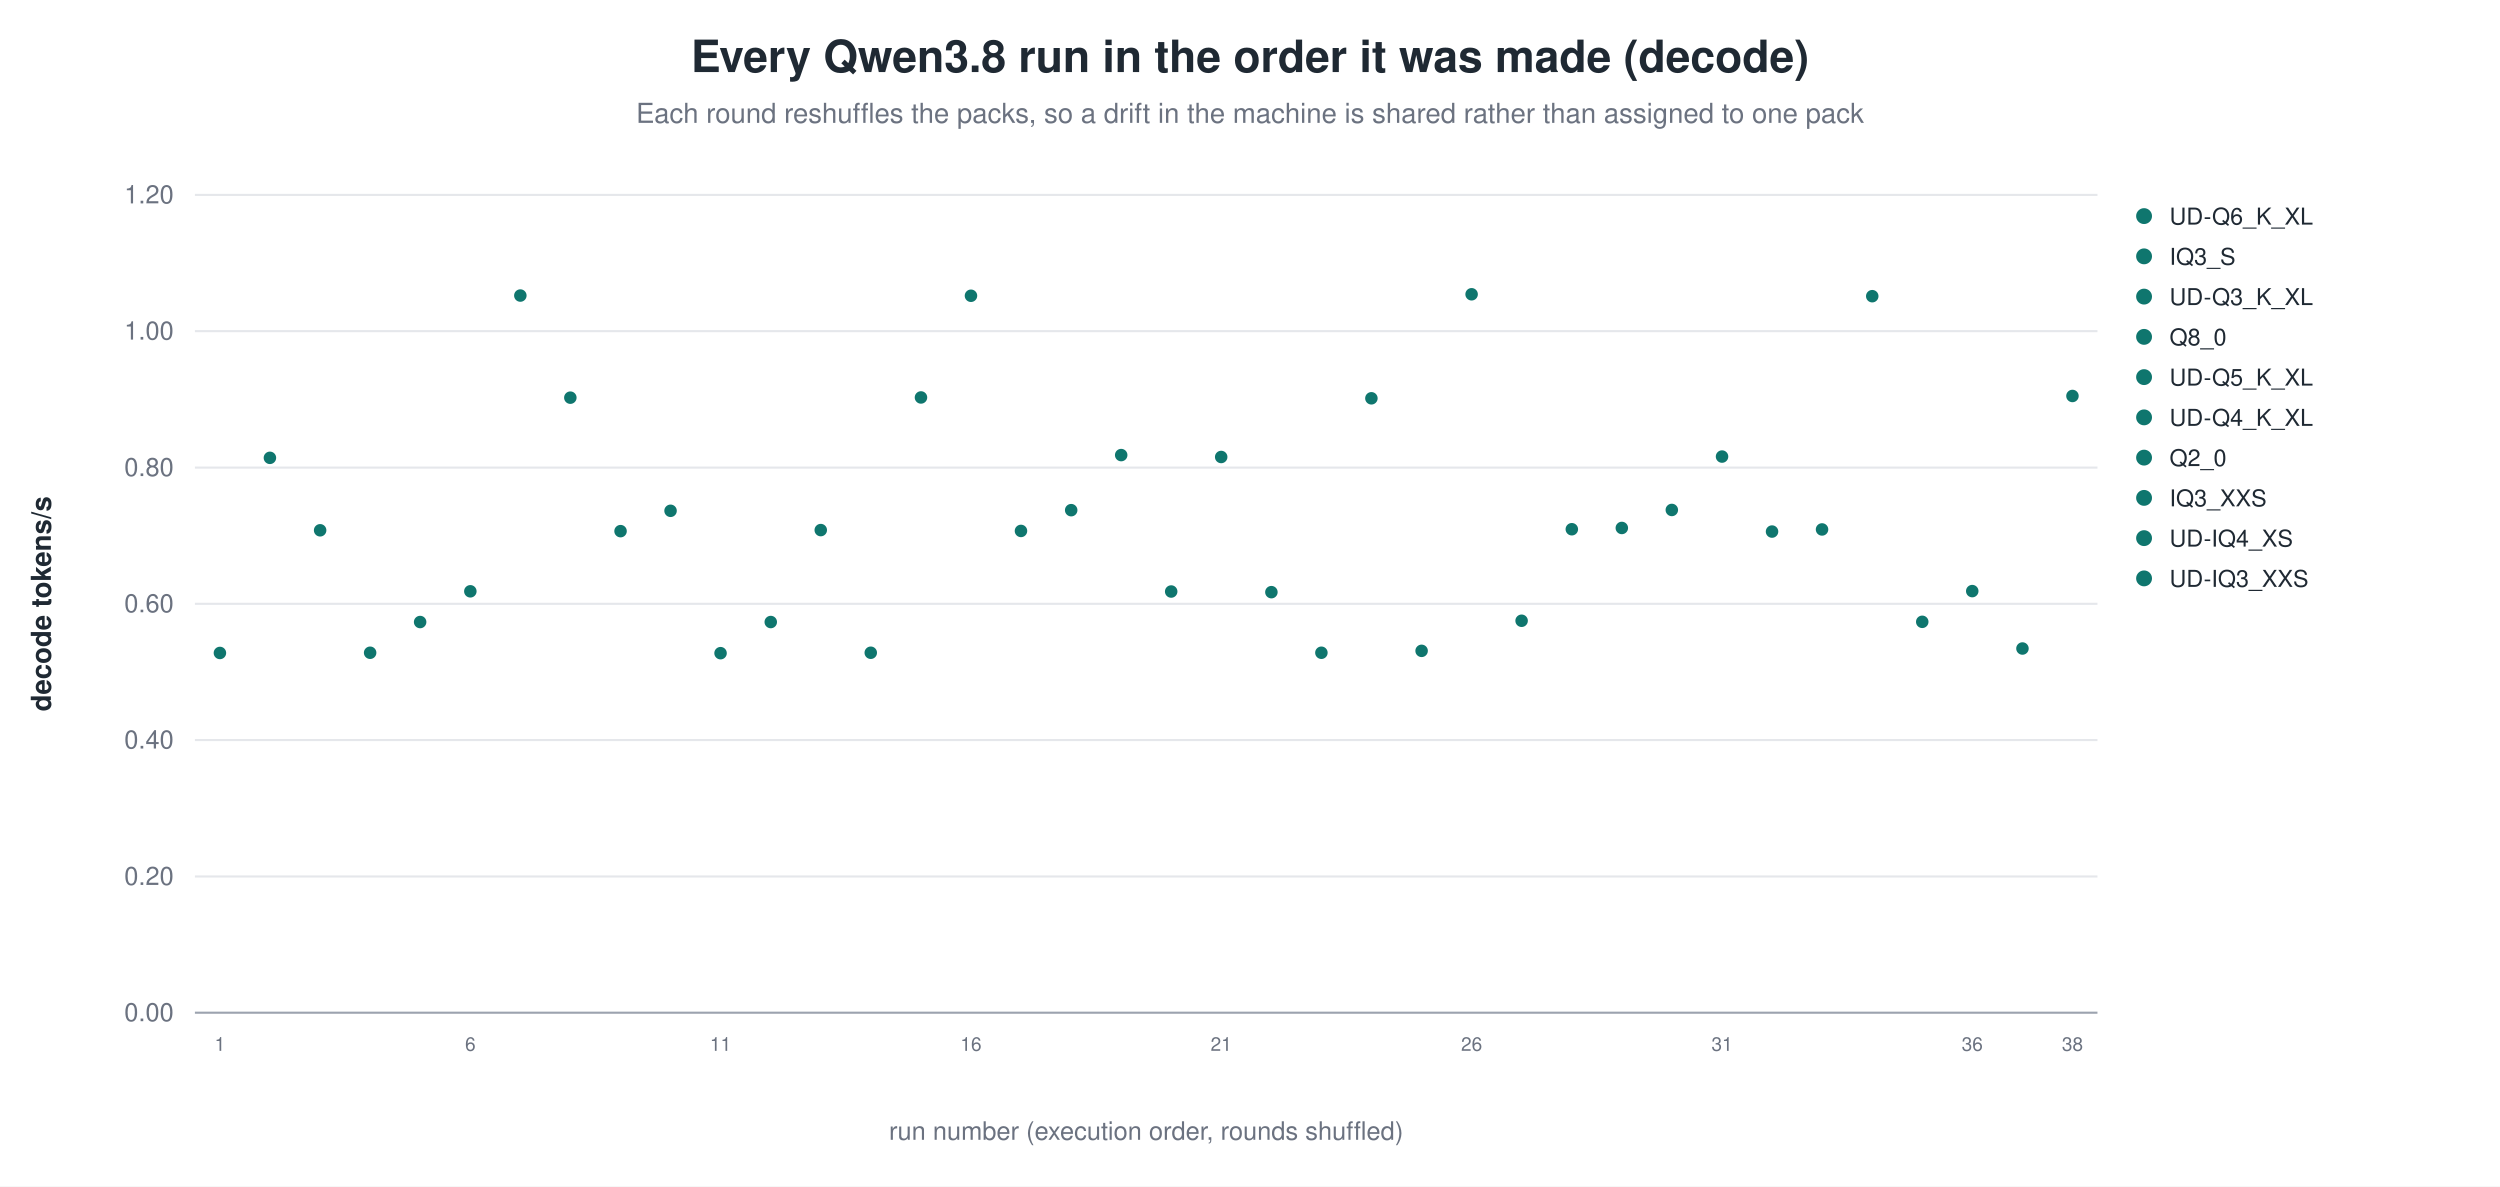
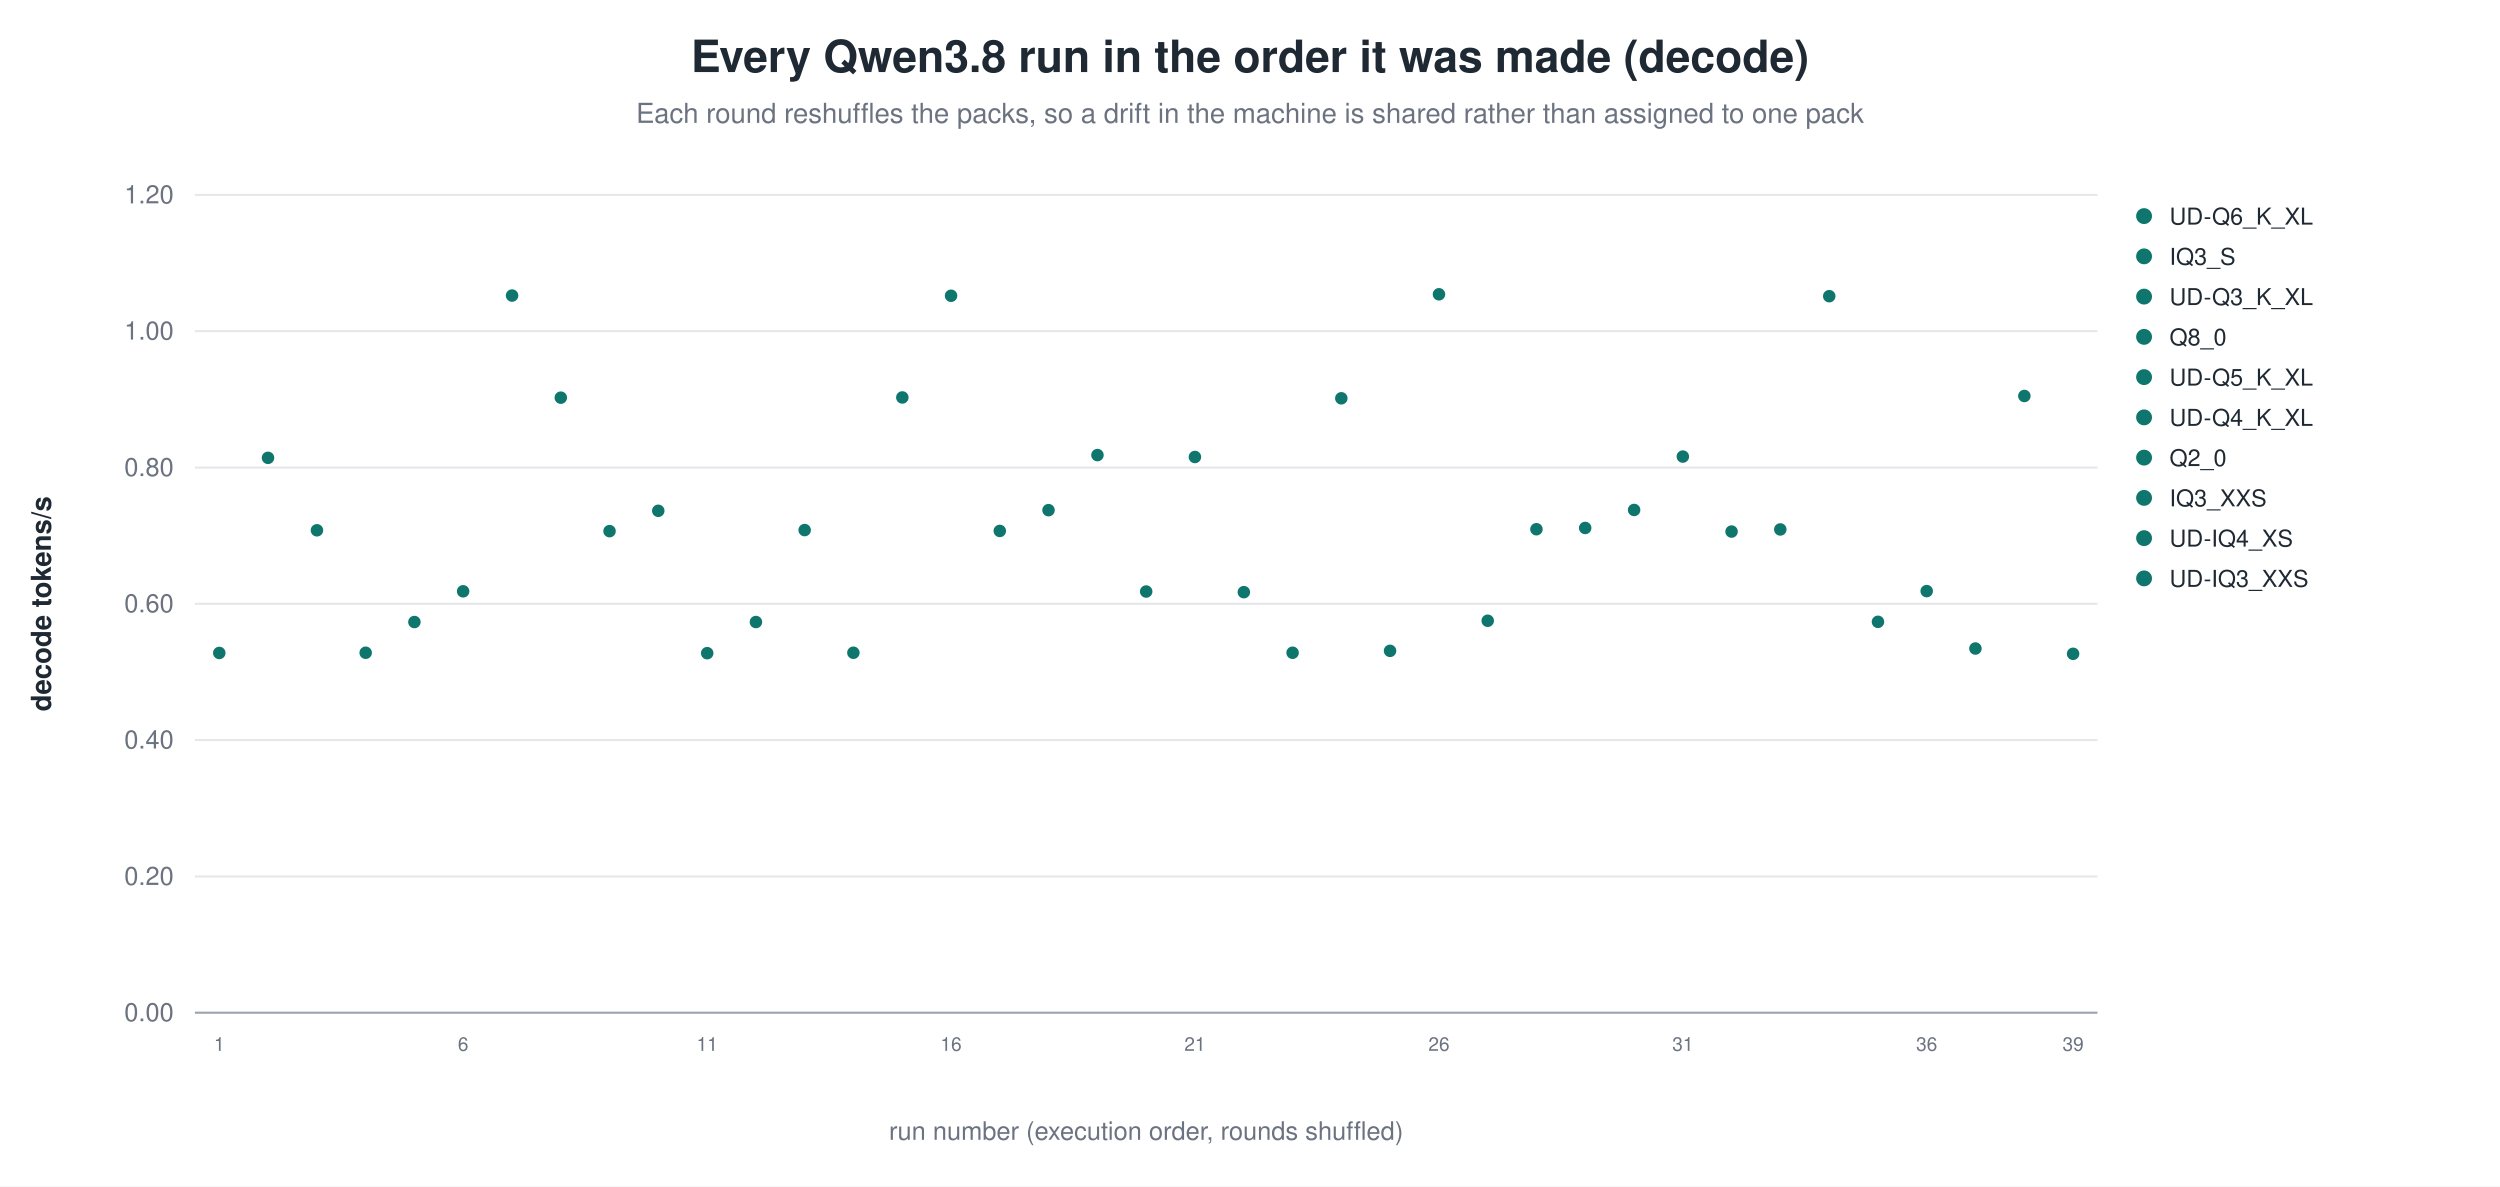
<svg xmlns="http://www.w3.org/2000/svg" width="1180" height="560" viewBox="0 0 1180 560" role="img" aria-label="Every Qwen3.8 run in the order it was made (decode)">
  <rect width="1180" height="560" fill="white" />
  <text x="590.0" y="34" text-anchor="middle" font-family="Helvetica, Arial, sans-serif" font-size="21" font-weight="600" fill="#1f2933">Every Qwen3.8 run in the order it was made (decode)</text>
  <text x="590.0" y="58" text-anchor="middle" font-family="Helvetica, Arial, sans-serif" font-size="13" fill="#6b7280">Each round reshuffles the packs, so a drift in the machine is shared rather than assigned to one pack</text>
  <line x1="92.0" y1="478.0" x2="990.0" y2="478.0" stroke="#9ca3af" stroke-width="1.0" />
  <text x="82.0" y="482.0" text-anchor="end" font-family="Helvetica, Arial, sans-serif" font-size="12" fill="#6b7280" font-weight="400">0.00</text>
  <line x1="92.0" y1="413.7" x2="990.0" y2="413.7" stroke="#e5e7eb" stroke-width="1.0" />
  <text x="82.0" y="417.7" text-anchor="end" font-family="Helvetica, Arial, sans-serif" font-size="12" fill="#6b7280" font-weight="400">0.20</text>
  <line x1="92.0" y1="349.3" x2="990.0" y2="349.3" stroke="#e5e7eb" stroke-width="1.0" />
  <text x="82.0" y="353.3" text-anchor="end" font-family="Helvetica, Arial, sans-serif" font-size="12" fill="#6b7280" font-weight="400">0.40</text>
  <line x1="92.0" y1="285.0" x2="990.0" y2="285.0" stroke="#e5e7eb" stroke-width="1.0" />
  <text x="82.0" y="289.0" text-anchor="end" font-family="Helvetica, Arial, sans-serif" font-size="12" fill="#6b7280" font-weight="400">0.60</text>
  <line x1="92.0" y1="220.7" x2="990.0" y2="220.7" stroke="#e5e7eb" stroke-width="1.0" />
  <text x="82.0" y="224.7" text-anchor="end" font-family="Helvetica, Arial, sans-serif" font-size="12" fill="#6b7280" font-weight="400">0.80</text>
  <line x1="92.0" y1="156.3" x2="990.0" y2="156.3" stroke="#e5e7eb" stroke-width="1.0" />
  <text x="82.0" y="160.3" text-anchor="end" font-family="Helvetica, Arial, sans-serif" font-size="12" fill="#6b7280" font-weight="400">1.00</text>
  <line x1="92.0" y1="92.0" x2="990.0" y2="92.0" stroke="#e5e7eb" stroke-width="1.0" />
  <text x="82.0" y="96.0" text-anchor="end" font-family="Helvetica, Arial, sans-serif" font-size="12" fill="#6b7280" font-weight="400">1.20</text>
  <text x="24.0" y="285.0" text-anchor="middle" font-family="Helvetica, Arial, sans-serif" font-size="13" fill="#1f2933" font-weight="600" transform="rotate(-90.0 24.0 285.0)">decode tokens/s</text>
-   <circle cx="103.8" cy="308.2" r="3.4" fill="#0f766e" stroke="white" stroke-width="0.9" opacity="1.00" />
-   <text x="103.8" y="496.0" text-anchor="middle" font-family="Helvetica, Arial, sans-serif" font-size="9" fill="#6b7280" font-weight="400">1</text>
-   <circle cx="127.4" cy="216.1" r="3.4" fill="#0f766e" stroke="white" stroke-width="0.9" opacity="1.00" />
-   <circle cx="151.1" cy="250.3" r="3.4" fill="#0f766e" stroke="white" stroke-width="0.9" opacity="1.00" />
-   <circle cx="174.7" cy="308.1" r="3.4" fill="#0f766e" stroke="white" stroke-width="0.9" opacity="1.00" />
-   <circle cx="198.3" cy="293.6" r="3.4" fill="#0f766e" stroke="white" stroke-width="0.9" opacity="1.00" />
-   <circle cx="222.0" cy="279.1" r="3.4" fill="#0f766e" stroke="white" stroke-width="0.9" opacity="1.00" />
-   <text x="222.0" y="496.0" text-anchor="middle" font-family="Helvetica, Arial, sans-serif" font-size="9" fill="#6b7280" font-weight="400">6</text>
-   <circle cx="245.6" cy="139.5" r="3.4" fill="#0f766e" stroke="white" stroke-width="0.9" opacity="1.00" />
-   <circle cx="269.2" cy="187.7" r="3.4" fill="#0f766e" stroke="white" stroke-width="0.9" opacity="1.00" />
-   <circle cx="292.9" cy="250.7" r="3.4" fill="#0f766e" stroke="white" stroke-width="0.9" opacity="1.00" />
-   <circle cx="316.5" cy="241.1" r="3.4" fill="#0f766e" stroke="white" stroke-width="0.9" opacity="1.00" />
-   <circle cx="340.1" cy="308.3" r="3.4" fill="#0f766e" stroke="white" stroke-width="0.9" opacity="1.00" />
-   <text x="340.1" y="496.0" text-anchor="middle" font-family="Helvetica, Arial, sans-serif" font-size="9" fill="#6b7280" font-weight="400">11</text>
-   <circle cx="363.8" cy="293.6" r="3.4" fill="#0f766e" stroke="white" stroke-width="0.9" opacity="1.00" />
-   <circle cx="387.4" cy="250.2" r="3.4" fill="#0f766e" stroke="white" stroke-width="0.9" opacity="1.00" />
-   <circle cx="411.0" cy="308.1" r="3.4" fill="#0f766e" stroke="white" stroke-width="0.9" opacity="1.00" />
-   <circle cx="434.7" cy="187.6" r="3.4" fill="#0f766e" stroke="white" stroke-width="0.9" opacity="1.00" />
-   <circle cx="458.3" cy="139.6" r="3.4" fill="#0f766e" stroke="white" stroke-width="0.9" opacity="1.00" />
-   <text x="458.3" y="496.0" text-anchor="middle" font-family="Helvetica, Arial, sans-serif" font-size="9" fill="#6b7280" font-weight="400">16</text>
-   <circle cx="481.9" cy="250.6" r="3.4" fill="#0f766e" stroke="white" stroke-width="0.9" opacity="1.00" />
-   <circle cx="505.6" cy="240.8" r="3.4" fill="#0f766e" stroke="white" stroke-width="0.9" opacity="1.00" />
-   <circle cx="529.2" cy="214.8" r="3.4" fill="#0f766e" stroke="white" stroke-width="0.9" opacity="1.00" />
-   <circle cx="552.8" cy="279.2" r="3.4" fill="#0f766e" stroke="white" stroke-width="0.9" opacity="1.00" />
-   <circle cx="576.4" cy="215.7" r="3.4" fill="#0f766e" stroke="white" stroke-width="0.9" opacity="1.00" />
-   <text x="576.4" y="496.0" text-anchor="middle" font-family="Helvetica, Arial, sans-serif" font-size="9" fill="#6b7280" font-weight="400">21</text>
-   <circle cx="600.1" cy="279.5" r="3.4" fill="#0f766e" stroke="white" stroke-width="0.9" opacity="1.00" />
-   <circle cx="623.7" cy="308.1" r="3.4" fill="#0f766e" stroke="white" stroke-width="0.9" opacity="1.00" />
-   <circle cx="647.3" cy="188.0" r="3.4" fill="#0f766e" stroke="white" stroke-width="0.9" opacity="1.00" />
-   <circle cx="671.0" cy="307.2" r="3.4" fill="#0f766e" stroke="white" stroke-width="0.9" opacity="1.00" />
-   <circle cx="694.6" cy="138.9" r="3.4" fill="#0f766e" stroke="white" stroke-width="0.9" opacity="1.00" />
-   <text x="694.6" y="496.0" text-anchor="middle" font-family="Helvetica, Arial, sans-serif" font-size="9" fill="#6b7280" font-weight="400">26</text>
-   <circle cx="718.2" cy="293.0" r="3.4" fill="#0f766e" stroke="white" stroke-width="0.9" opacity="1.00" />
-   <circle cx="741.9" cy="249.8" r="3.4" fill="#0f766e" stroke="white" stroke-width="0.9" opacity="1.00" />
-   <circle cx="765.5" cy="249.2" r="3.4" fill="#0f766e" stroke="white" stroke-width="0.9" opacity="1.00" />
-   <circle cx="789.1" cy="240.7" r="3.4" fill="#0f766e" stroke="white" stroke-width="0.9" opacity="1.00" />
-   <circle cx="812.8" cy="215.5" r="3.4" fill="#0f766e" stroke="white" stroke-width="0.9" opacity="1.00" />
-   <text x="812.8" y="496.0" text-anchor="middle" font-family="Helvetica, Arial, sans-serif" font-size="9" fill="#6b7280" font-weight="400">31</text>
-   <circle cx="836.4" cy="250.9" r="3.4" fill="#0f766e" stroke="white" stroke-width="0.9" opacity="1.00" />
-   <circle cx="860.0" cy="249.9" r="3.4" fill="#0f766e" stroke="white" stroke-width="0.9" opacity="1.00" />
-   <circle cx="883.7" cy="139.8" r="3.4" fill="#0f766e" stroke="white" stroke-width="0.9" opacity="1.00" />
-   <circle cx="907.3" cy="293.5" r="3.4" fill="#0f766e" stroke="white" stroke-width="0.9" opacity="1.00" />
-   <circle cx="930.9" cy="279.0" r="3.4" fill="#0f766e" stroke="white" stroke-width="0.9" opacity="1.00" />
-   <text x="930.9" y="496.0" text-anchor="middle" font-family="Helvetica, Arial, sans-serif" font-size="9" fill="#6b7280" font-weight="400">36</text>
-   <circle cx="954.6" cy="306.1" r="3.4" fill="#0f766e" stroke="white" stroke-width="0.9" opacity="1.00" />
-   <circle cx="978.2" cy="186.9" r="3.4" fill="#0f766e" stroke="white" stroke-width="0.9" opacity="1.00" />
-   <text x="978.2" y="496.0" text-anchor="middle" font-family="Helvetica, Arial, sans-serif" font-size="9" fill="#6b7280" font-weight="400">38</text>
+   <circle cx="103.5" cy="308.2" r="3.4" fill="#0f766e" stroke="white" stroke-width="0.9" opacity="1.00" />
+   <text x="103.5" y="496.0" text-anchor="middle" font-family="Helvetica, Arial, sans-serif" font-size="9" fill="#6b7280" font-weight="400">1</text>
+   <circle cx="126.5" cy="216.1" r="3.4" fill="#0f766e" stroke="white" stroke-width="0.9" opacity="1.00" />
+   <circle cx="149.6" cy="250.3" r="3.4" fill="#0f766e" stroke="white" stroke-width="0.9" opacity="1.00" />
+   <circle cx="172.6" cy="308.1" r="3.4" fill="#0f766e" stroke="white" stroke-width="0.9" opacity="1.00" />
+   <circle cx="195.6" cy="293.6" r="3.4" fill="#0f766e" stroke="white" stroke-width="0.9" opacity="1.00" />
+   <circle cx="218.6" cy="279.1" r="3.4" fill="#0f766e" stroke="white" stroke-width="0.9" opacity="1.00" />
+   <text x="218.6" y="496.0" text-anchor="middle" font-family="Helvetica, Arial, sans-serif" font-size="9" fill="#6b7280" font-weight="400">6</text>
+   <circle cx="241.7" cy="139.5" r="3.4" fill="#0f766e" stroke="white" stroke-width="0.9" opacity="1.00" />
+   <circle cx="264.7" cy="187.7" r="3.4" fill="#0f766e" stroke="white" stroke-width="0.9" opacity="1.00" />
+   <circle cx="287.7" cy="250.7" r="3.4" fill="#0f766e" stroke="white" stroke-width="0.9" opacity="1.00" />
+   <circle cx="310.7" cy="241.1" r="3.4" fill="#0f766e" stroke="white" stroke-width="0.9" opacity="1.00" />
+   <circle cx="333.8" cy="308.3" r="3.4" fill="#0f766e" stroke="white" stroke-width="0.9" opacity="1.00" />
+   <text x="333.8" y="496.0" text-anchor="middle" font-family="Helvetica, Arial, sans-serif" font-size="9" fill="#6b7280" font-weight="400">11</text>
+   <circle cx="356.8" cy="293.6" r="3.4" fill="#0f766e" stroke="white" stroke-width="0.9" opacity="1.00" />
+   <circle cx="379.8" cy="250.2" r="3.4" fill="#0f766e" stroke="white" stroke-width="0.9" opacity="1.00" />
+   <circle cx="402.8" cy="308.1" r="3.4" fill="#0f766e" stroke="white" stroke-width="0.9" opacity="1.00" />
+   <circle cx="425.9" cy="187.6" r="3.4" fill="#0f766e" stroke="white" stroke-width="0.9" opacity="1.00" />
+   <circle cx="448.9" cy="139.6" r="3.4" fill="#0f766e" stroke="white" stroke-width="0.9" opacity="1.00" />
+   <text x="448.9" y="496.0" text-anchor="middle" font-family="Helvetica, Arial, sans-serif" font-size="9" fill="#6b7280" font-weight="400">16</text>
+   <circle cx="471.9" cy="250.6" r="3.4" fill="#0f766e" stroke="white" stroke-width="0.9" opacity="1.00" />
+   <circle cx="494.9" cy="240.8" r="3.4" fill="#0f766e" stroke="white" stroke-width="0.9" opacity="1.00" />
+   <circle cx="518.0" cy="214.8" r="3.4" fill="#0f766e" stroke="white" stroke-width="0.9" opacity="1.00" />
+   <circle cx="541.0" cy="279.2" r="3.4" fill="#0f766e" stroke="white" stroke-width="0.9" opacity="1.00" />
+   <circle cx="564.0" cy="215.7" r="3.4" fill="#0f766e" stroke="white" stroke-width="0.9" opacity="1.00" />
+   <text x="564.0" y="496.0" text-anchor="middle" font-family="Helvetica, Arial, sans-serif" font-size="9" fill="#6b7280" font-weight="400">21</text>
+   <circle cx="587.1" cy="279.5" r="3.4" fill="#0f766e" stroke="white" stroke-width="0.9" opacity="1.00" />
+   <circle cx="610.1" cy="308.1" r="3.4" fill="#0f766e" stroke="white" stroke-width="0.9" opacity="1.00" />
+   <circle cx="633.1" cy="188.0" r="3.4" fill="#0f766e" stroke="white" stroke-width="0.9" opacity="1.00" />
+   <circle cx="656.1" cy="307.2" r="3.4" fill="#0f766e" stroke="white" stroke-width="0.9" opacity="1.00" />
+   <circle cx="679.2" cy="138.9" r="3.4" fill="#0f766e" stroke="white" stroke-width="0.9" opacity="1.00" />
+   <text x="679.2" y="496.0" text-anchor="middle" font-family="Helvetica, Arial, sans-serif" font-size="9" fill="#6b7280" font-weight="400">26</text>
+   <circle cx="702.2" cy="293.0" r="3.4" fill="#0f766e" stroke="white" stroke-width="0.9" opacity="1.00" />
+   <circle cx="725.2" cy="249.8" r="3.4" fill="#0f766e" stroke="white" stroke-width="0.9" opacity="1.00" />
+   <circle cx="748.2" cy="249.2" r="3.4" fill="#0f766e" stroke="white" stroke-width="0.9" opacity="1.00" />
+   <circle cx="771.3" cy="240.7" r="3.4" fill="#0f766e" stroke="white" stroke-width="0.9" opacity="1.00" />
+   <circle cx="794.3" cy="215.5" r="3.4" fill="#0f766e" stroke="white" stroke-width="0.9" opacity="1.00" />
+   <text x="794.3" y="496.0" text-anchor="middle" font-family="Helvetica, Arial, sans-serif" font-size="9" fill="#6b7280" font-weight="400">31</text>
+   <circle cx="817.3" cy="250.9" r="3.4" fill="#0f766e" stroke="white" stroke-width="0.9" opacity="1.00" />
+   <circle cx="840.3" cy="249.9" r="3.4" fill="#0f766e" stroke="white" stroke-width="0.9" opacity="1.00" />
+   <circle cx="863.4" cy="139.8" r="3.4" fill="#0f766e" stroke="white" stroke-width="0.9" opacity="1.00" />
+   <circle cx="886.4" cy="293.5" r="3.4" fill="#0f766e" stroke="white" stroke-width="0.9" opacity="1.00" />
+   <circle cx="909.4" cy="279.0" r="3.4" fill="#0f766e" stroke="white" stroke-width="0.9" opacity="1.00" />
+   <text x="909.4" y="496.0" text-anchor="middle" font-family="Helvetica, Arial, sans-serif" font-size="9" fill="#6b7280" font-weight="400">36</text>
+   <circle cx="932.4" cy="306.1" r="3.4" fill="#0f766e" stroke="white" stroke-width="0.9" opacity="1.00" />
+   <circle cx="955.5" cy="186.9" r="3.4" fill="#0f766e" stroke="white" stroke-width="0.9" opacity="1.00" />
+   <circle cx="978.5" cy="308.6" r="3.4" fill="#0f766e" stroke="white" stroke-width="0.9" opacity="1.00" />
+   <text x="978.5" y="496.0" text-anchor="middle" font-family="Helvetica, Arial, sans-serif" font-size="9" fill="#6b7280" font-weight="400">39</text>
  <circle cx="1012.0" cy="102.0" r="4.2" fill="#0f766e" stroke="white" stroke-width="0.9" opacity="1.00" />
  <text x="1024.0" y="106.0" text-anchor="start" font-family="Helvetica, Arial, sans-serif" font-size="11" fill="#1f2933" font-weight="400">UD-Q6_K_XL</text>
  <circle cx="1012.0" cy="121.0" r="4.2" fill="#0f766e" stroke="white" stroke-width="0.9" opacity="1.00" />
  <text x="1024.0" y="125.0" text-anchor="start" font-family="Helvetica, Arial, sans-serif" font-size="11" fill="#1f2933" font-weight="400">IQ3_S</text>
  <circle cx="1012.0" cy="140.0" r="4.2" fill="#0f766e" stroke="white" stroke-width="0.9" opacity="1.00" />
  <text x="1024.0" y="144.0" text-anchor="start" font-family="Helvetica, Arial, sans-serif" font-size="11" fill="#1f2933" font-weight="400">UD-Q3_K_XL</text>
  <circle cx="1012.0" cy="159.0" r="4.2" fill="#0f766e" stroke="white" stroke-width="0.9" opacity="1.00" />
  <text x="1024.0" y="163.0" text-anchor="start" font-family="Helvetica, Arial, sans-serif" font-size="11" fill="#1f2933" font-weight="400">Q8_0</text>
  <circle cx="1012.0" cy="178.0" r="4.2" fill="#0f766e" stroke="white" stroke-width="0.9" opacity="1.00" />
  <text x="1024.0" y="182.0" text-anchor="start" font-family="Helvetica, Arial, sans-serif" font-size="11" fill="#1f2933" font-weight="400">UD-Q5_K_XL</text>
  <circle cx="1012.0" cy="197.0" r="4.2" fill="#0f766e" stroke="white" stroke-width="0.9" opacity="1.00" />
  <text x="1024.0" y="201.0" text-anchor="start" font-family="Helvetica, Arial, sans-serif" font-size="11" fill="#1f2933" font-weight="400">UD-Q4_K_XL</text>
  <circle cx="1012.0" cy="216.0" r="4.2" fill="#0f766e" stroke="white" stroke-width="0.9" opacity="1.00" />
  <text x="1024.0" y="220.0" text-anchor="start" font-family="Helvetica, Arial, sans-serif" font-size="11" fill="#1f2933" font-weight="400">Q2_0</text>
  <circle cx="1012.0" cy="235.0" r="4.2" fill="#0f766e" stroke="white" stroke-width="0.9" opacity="1.00" />
  <text x="1024.0" y="239.0" text-anchor="start" font-family="Helvetica, Arial, sans-serif" font-size="11" fill="#1f2933" font-weight="400">IQ3_XXS</text>
  <circle cx="1012.0" cy="254.0" r="4.2" fill="#0f766e" stroke="white" stroke-width="0.9" opacity="1.00" />
  <text x="1024.0" y="258.0" text-anchor="start" font-family="Helvetica, Arial, sans-serif" font-size="11" fill="#1f2933" font-weight="400">UD-IQ4_XS</text>
  <circle cx="1012.0" cy="273.0" r="4.2" fill="#0f766e" stroke="white" stroke-width="0.9" opacity="1.00" />
  <text x="1024.0" y="277.0" text-anchor="start" font-family="Helvetica, Arial, sans-serif" font-size="11" fill="#1f2933" font-weight="400">UD-IQ3_XXS</text>
  <text x="541.0" y="538.0" text-anchor="middle" font-family="Helvetica, Arial, sans-serif" font-size="12" fill="#6b7280" font-weight="400">run number (execution order, rounds shuffled)</text>
</svg>
